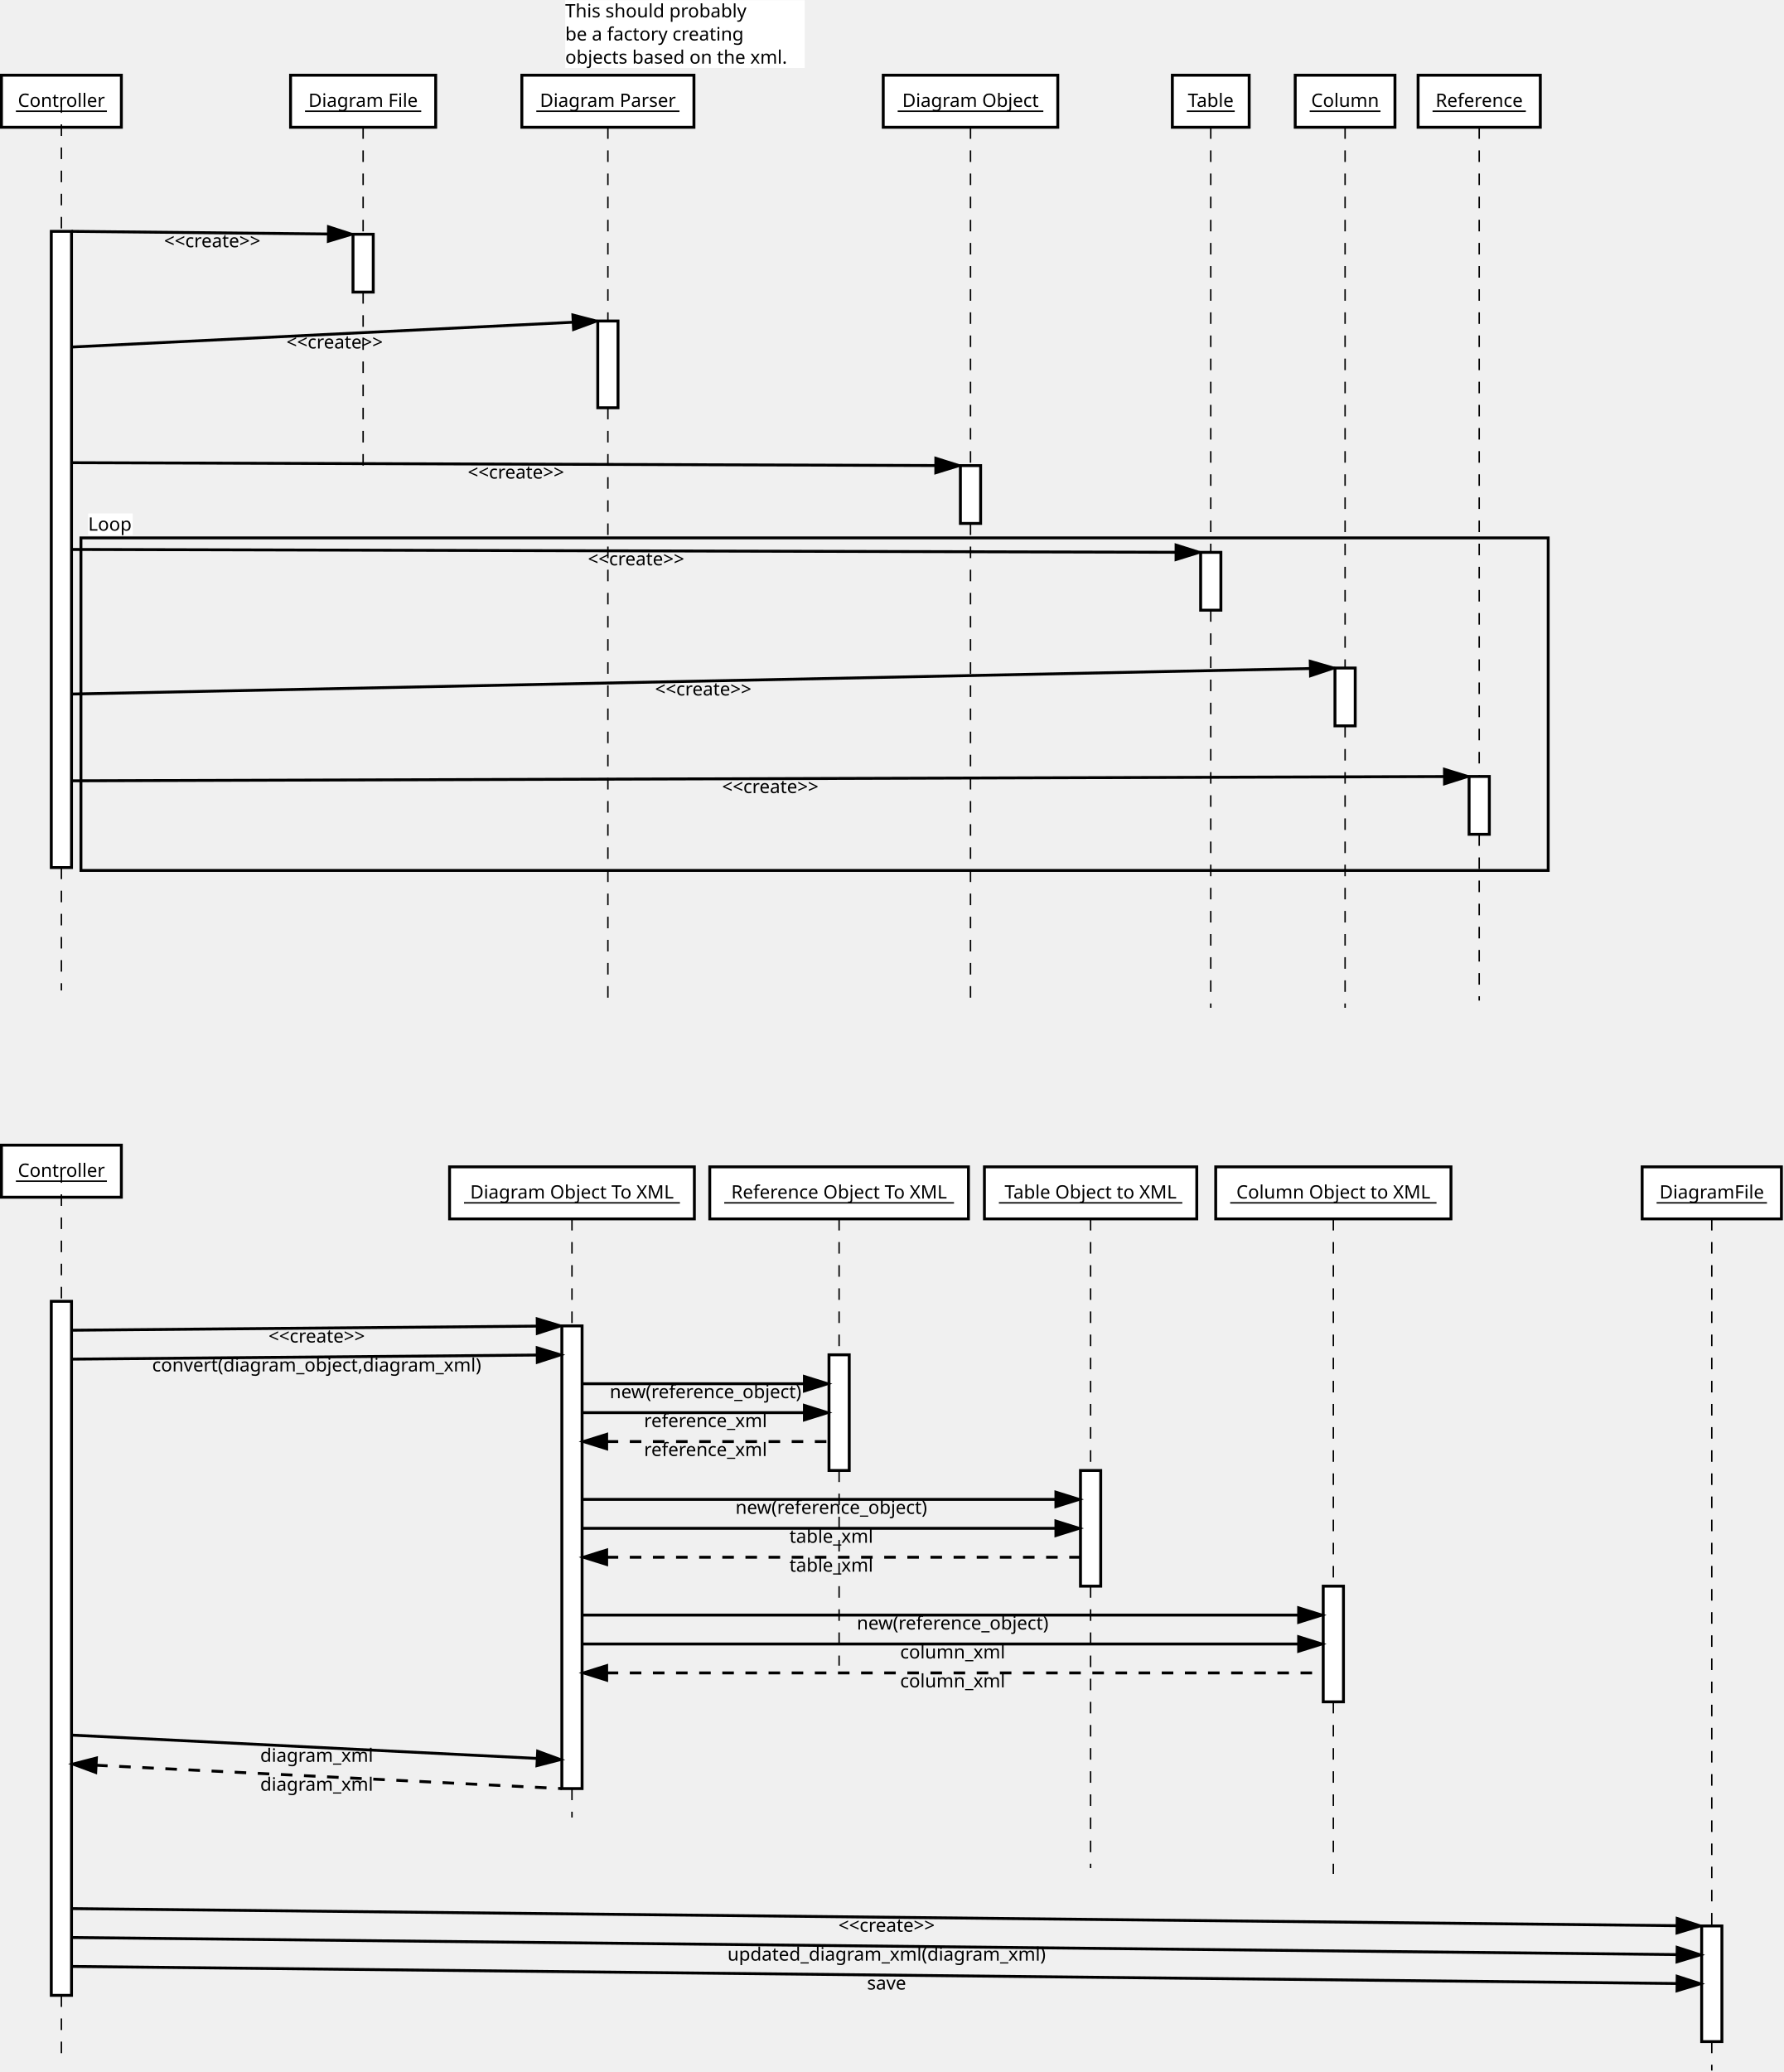
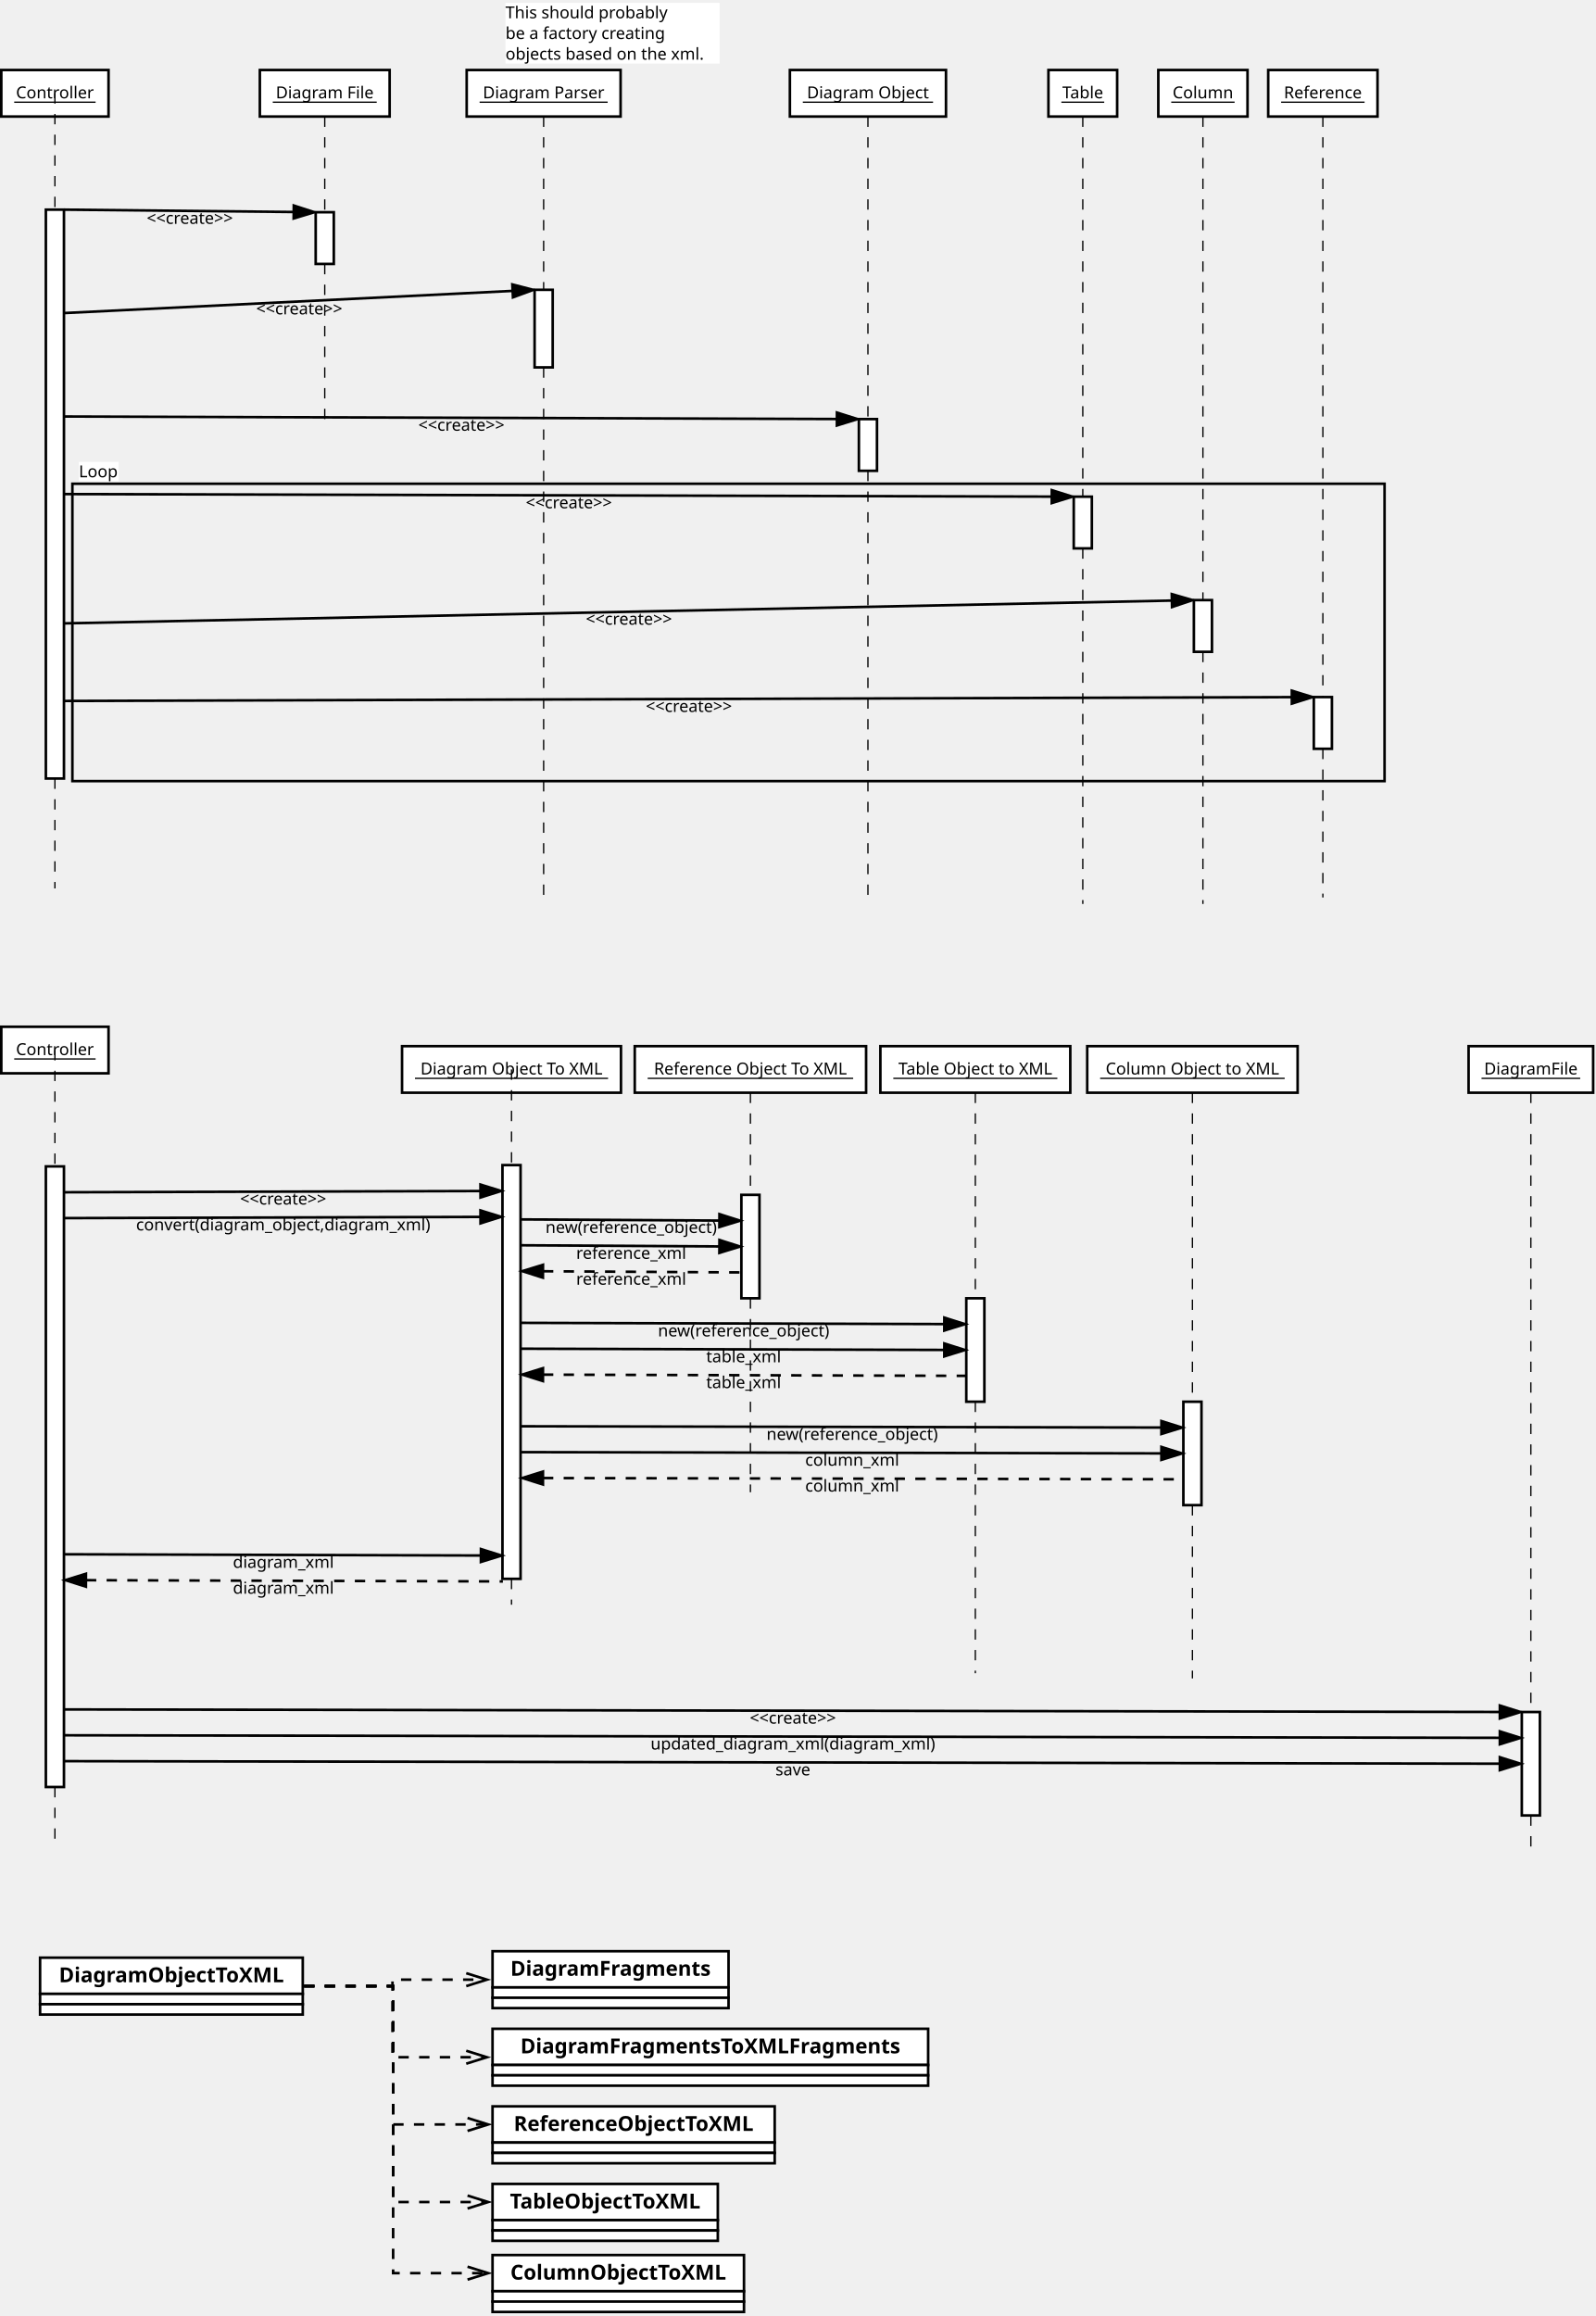
- <svg xmlns="http://www.w3.org/2000/svg" width="62cm" height="72cm" viewBox="59 8 1234 1433">
+ <svg xmlns="http://www.w3.org/2000/svg" width="62cm" height="90cm" viewBox="59 8 1234 1787">
  <g>
    <rect style="fill: #ffffff" x="260" y="60" width="100.4" height="36" />
    <rect style="fill: none; fill-opacity:0; stroke-width: 2; stroke: #000000" x="260" y="60" width="100.4" height="36" />
    <text font-size="12.8" style="fill: #000000;text-anchor:middle;font-family:sans-serif;font-style:normal;font-weight:normal" x="310.2" y="81.9">
      <tspan x="310.2" y="81.9">Diagram File</tspan>
    </text>
    <line style="fill: none; fill-opacity:0; stroke-width: 1; stroke: #000000" x1="270" y1="84.9" x2="350.4" y2="84.9" />
  </g>
  <g>
    <rect style="fill: #ffffff" x="60" y="60" width="82.95" height="36" />
    <rect style="fill: none; fill-opacity:0; stroke-width: 2; stroke: #000000" x="60" y="60" width="82.95" height="36" />
    <text font-size="12.8" style="fill: #000000;text-anchor:middle;font-family:sans-serif;font-style:normal;font-weight:normal" x="101.475" y="81.9">
      <tspan x="101.475" y="81.9">Controller</tspan>
    </text>
    <line style="fill: none; fill-opacity:0; stroke-width: 1; stroke: #000000" x1="70" y1="84.9" x2="132.95" y2="84.9" />
  </g>
  <g>
    <line style="fill: none; fill-opacity:0; stroke-width: 1; stroke-dasharray: 8; stroke: #000000" x1="310.2" y1="96" x2="310.2" y2="170" />
    <line style="fill: none; fill-opacity:0; stroke-width: 1; stroke-dasharray: 8; stroke: #000000" x1="310.2" y1="210" x2="310.2" y2="332" />
    <rect style="fill: #ffffff" x="303.2" y="170" width="14" height="40" />
    <rect style="fill: none; fill-opacity:0; stroke-width: 2; stroke: #000000" x="303.2" y="170" width="14" height="40" />
  </g>
  <g>
    <line style="fill: none; fill-opacity:0; stroke-width: 1; stroke-dasharray: 8; stroke: #000000" x1="101.475" y1="78" x2="101.475" y2="168" />
    <line style="fill: none; fill-opacity:0; stroke-width: 1; stroke-dasharray: 8; stroke: #000000" x1="101.475" y1="608" x2="101.475" y2="693" />
    <rect style="fill: #ffffff" x="94.475" y="168" width="14" height="440" />
    <rect style="fill: none; fill-opacity:0; stroke-width: 2; stroke: #000000" x="94.475" y="168" width="14" height="440" />
  </g>
  <g>
    <line style="fill: none; fill-opacity:0; stroke-width: 2; stroke: #000000" x1="286.201" y1="169.825" x2="108.475" y2="168" />
    <polygon style="fill: #000000" points="286.15,174.825 302.2,169.99 286.252,164.826 " />
    <polygon style="fill: none; fill-opacity:0; stroke-width: 2; stroke: #000000" points="286.15,174.825 302.2,169.99 286.252,164.826 " />
    <text font-size="12.8" style="fill: #000000;text-anchor:middle;font-family:sans-serif;font-style:normal;font-weight:normal" x="205.838" y="179">&lt;&lt;create&gt;&gt;</text>
  </g>
  <g>
    <rect style="fill: #ffffff" x="420" y="60" width="119.05" height="36" />
    <rect style="fill: none; fill-opacity:0; stroke-width: 2; stroke: #000000" x="420" y="60" width="119.05" height="36" />
    <text font-size="12.8" style="fill: #000000;text-anchor:middle;font-family:sans-serif;font-style:normal;font-weight:normal" x="479.525" y="81.9">
      <tspan x="479.525" y="81.9">Diagram Parser</tspan>
    </text>
    <line style="fill: none; fill-opacity:0; stroke-width: 1; stroke: #000000" x1="430" y1="84.9" x2="529.05" y2="84.9" />
  </g>
  <g>
    <line style="fill: none; fill-opacity:0; stroke-width: 1; stroke-dasharray: 8; stroke: #000000" x1="479.526" y1="96" x2="479.526" y2="230" />
    <line style="fill: none; fill-opacity:0; stroke-width: 1; stroke-dasharray: 8; stroke: #000000" x1="479.526" y1="290" x2="479.526" y2="705" />
    <rect style="fill: #ffffff" x="472.526" y="230" width="14" height="60" />
    <rect style="fill: none; fill-opacity:0; stroke-width: 2; stroke: #000000" x="472.526" y="230" width="14" height="60" />
  </g>
  <g>
    <line style="fill: none; fill-opacity:0; stroke-width: 2; stroke: #000000" x1="455.545" y1="230.84" x2="108.475" y2="248" />
    <polygon style="fill: #000000" points="455.792,235.833 471.525,230.049 455.298,225.846 " />
    <polygon style="fill: none; fill-opacity:0; stroke-width: 2; stroke: #000000" points="455.792,235.833 471.525,230.049 455.298,225.846 " />
    <text font-size="12.8" style="fill: #000000;text-anchor:middle;font-family:sans-serif;font-style:normal;font-weight:normal" x="290.5" y="249">&lt;&lt;create&gt;&gt;</text>
  </g>
  <g>
    <rect style="fill: #ffffff" x="450" y="8.1" width="165.65" height="46.9" />
    <text font-size="12.8" style="fill: #000000;text-anchor:start;font-family:sans-serif;font-style:normal;font-weight:normal" x="450" y="20">
      <tspan x="450" y="20">This should probably</tspan>
      <tspan x="450" y="36">be a factory creating</tspan>
      <tspan x="450" y="52">objects based on the xml.</tspan>
    </text>
  </g>
  <g>
    <rect style="fill: #ffffff" x="1040" y="60" width="84.55" height="36" />
    <rect style="fill: none; fill-opacity:0; stroke-width: 2; stroke: #000000" x="1040" y="60" width="84.55" height="36" />
    <text font-size="12.8" style="fill: #000000;text-anchor:middle;font-family:sans-serif;font-style:normal;font-weight:normal" x="1082.28" y="81.9">
      <tspan x="1082.28" y="81.9">Reference</tspan>
    </text>
    <line style="fill: none; fill-opacity:0; stroke-width: 1; stroke: #000000" x1="1050" y1="84.9" x2="1114.55" y2="84.9" />
  </g>
  <g>
    <rect style="fill: #ffffff" x="870" y="60" width="53.15" height="36" />
    <rect style="fill: none; fill-opacity:0; stroke-width: 2; stroke: #000000" x="870" y="60" width="53.15" height="36" />
    <text font-size="12.8" style="fill: #000000;text-anchor:middle;font-family:sans-serif;font-style:normal;font-weight:normal" x="896.575" y="81.9">
      <tspan x="896.575" y="81.9">Table</tspan>
    </text>
    <line style="fill: none; fill-opacity:0; stroke-width: 1; stroke: #000000" x1="880" y1="84.9" x2="913.15" y2="84.9" />
  </g>
  <g>
    <line style="fill: none; fill-opacity:0; stroke-width: 1; stroke-dasharray: 8; stroke: #000000" x1="1082.28" y1="96" x2="1082.28" y2="545" />
    <line style="fill: none; fill-opacity:0; stroke-width: 1; stroke-dasharray: 8; stroke: #000000" x1="1082.28" y1="585" x2="1082.28" y2="700" />
    <rect style="fill: #ffffff" x="1075.28" y="545" width="14" height="40" />
    <rect style="fill: none; fill-opacity:0; stroke-width: 2; stroke: #000000" x="1075.28" y="545" width="14" height="40" />
  </g>
  <g>
    <line style="fill: none; fill-opacity:0; stroke-width: 1; stroke-dasharray: 8; stroke: #000000" x1="896.574" y1="96" x2="896.574" y2="390" />
    <line style="fill: none; fill-opacity:0; stroke-width: 1; stroke-dasharray: 8; stroke: #000000" x1="896.574" y1="430" x2="896.574" y2="705" />
    <rect style="fill: #ffffff" x="889.574" y="390" width="14" height="40" />
    <rect style="fill: none; fill-opacity:0; stroke-width: 2; stroke: #000000" x="889.574" y="390" width="14" height="40" />
  </g>
  <g>
    <line style="fill: none; fill-opacity:0; stroke-width: 2; stroke: #000000" x1="872.574" y1="389.956" x2="108.475" y2="388" />
    <polygon style="fill: #000000" points="872.561,394.956 888.574,389.997 872.587,384.956 " />
    <polygon style="fill: none; fill-opacity:0; stroke-width: 2; stroke: #000000" points="872.561,394.956 888.574,389.997 872.587,384.956 " />
    <text font-size="12.8" style="fill: #000000;text-anchor:middle;font-family:sans-serif;font-style:normal;font-weight:normal" x="499.024" y="399">&lt;&lt;create&gt;&gt;</text>
  </g>
  <g>
    <line style="fill: none; fill-opacity:0; stroke-width: 2; stroke: #000000" x1="1058.28" y1="545.053" x2="108.475" y2="548" />
    <polygon style="fill: #000000" points="1058.29,550.053 1074.28,545.003 1058.26,540.053 " />
    <polygon style="fill: none; fill-opacity:0; stroke-width: 2; stroke: #000000" points="1058.29,550.053 1074.28,545.003 1058.26,540.053 " />
    <text font-size="12.8" style="fill: #000000;text-anchor:middle;font-family:sans-serif;font-style:normal;font-weight:normal" x="591.876" y="556.5">&lt;&lt;create&gt;&gt;</text>
  </g>
  <rect style="fill: none; fill-opacity:0; stroke-width: 1.981; stroke: #000000" x="115" y="380" width="1015" height="230" />
  <g>
    <rect style="fill: #ffffff" x="120" y="363.1" width="30.8" height="14.9" />
    <text font-size="12.8" style="fill: #000000;text-anchor:start;font-family:sans-serif;font-style:normal;font-weight:normal" x="120" y="375">
      <tspan x="120" y="375">Loop</tspan>
    </text>
  </g>
  <g>
    <rect style="fill: #ffffff" x="670" y="60" width="120.75" height="36" />
    <rect style="fill: none; fill-opacity:0; stroke-width: 2; stroke: #000000" x="670" y="60" width="120.75" height="36" />
    <text font-size="12.8" style="fill: #000000;text-anchor:middle;font-family:sans-serif;font-style:normal;font-weight:normal" x="730.375" y="81.9">
      <tspan x="730.375" y="81.9">Diagram Object</tspan>
    </text>
    <line style="fill: none; fill-opacity:0; stroke-width: 1; stroke: #000000" x1="680" y1="84.9" x2="780.75" y2="84.9" />
  </g>
  <g>
    <line style="fill: none; fill-opacity:0; stroke-width: 1; stroke-dasharray: 8; stroke: #000000" x1="730.374" y1="96" x2="730.374" y2="330" />
    <line style="fill: none; fill-opacity:0; stroke-width: 1; stroke-dasharray: 8; stroke: #000000" x1="730.374" y1="370" x2="730.374" y2="700" />
    <rect style="fill: #ffffff" x="723.374" y="330" width="14" height="40" />
    <rect style="fill: none; fill-opacity:0; stroke-width: 2; stroke: #000000" x="723.374" y="330" width="14" height="40" />
  </g>
  <g>
    <line style="fill: none; fill-opacity:0; stroke-width: 2; stroke: #000000" x1="706.374" y1="329.945" x2="108.475" y2="328" />
    <polygon style="fill: #000000" points="706.358,334.945 722.374,329.997 706.39,324.945 " />
    <polygon style="fill: none; fill-opacity:0; stroke-width: 2; stroke: #000000" points="706.358,334.945 722.374,329.997 706.39,324.945 " />
    <text font-size="12.8" style="fill: #000000;text-anchor:middle;font-family:sans-serif;font-style:normal;font-weight:normal" x="415.924" y="339">&lt;&lt;create&gt;&gt;</text>
  </g>
  <g>
    <rect style="fill: #ffffff" x="955" y="60" width="69" height="36" />
    <rect style="fill: none; fill-opacity:0; stroke-width: 2; stroke: #000000" x="955" y="60" width="69" height="36" />
    <text font-size="12.8" style="fill: #000000;text-anchor:middle;font-family:sans-serif;font-style:normal;font-weight:normal" x="989.5" y="81.9">
      <tspan x="989.5" y="81.9">Column</tspan>
    </text>
    <line style="fill: none; fill-opacity:0; stroke-width: 1; stroke: #000000" x1="965" y1="84.9" x2="1014" y2="84.9" />
  </g>
  <g>
    <line style="fill: none; fill-opacity:0; stroke-width: 1; stroke-dasharray: 8; stroke: #000000" x1="989.5" y1="96" x2="989.5" y2="470" />
    <line style="fill: none; fill-opacity:0; stroke-width: 1; stroke-dasharray: 8; stroke: #000000" x1="989.5" y1="510" x2="989.5" y2="705" />
    <rect style="fill: #ffffff" x="982.5" y="470" width="14" height="40" />
    <rect style="fill: none; fill-opacity:0; stroke-width: 2; stroke: #000000" x="982.5" y="470" width="14" height="40" />
  </g>
  <g>
    <line style="fill: none; fill-opacity:0; stroke-width: 2; stroke: #000000" x1="965.504" y1="470.35" x2="108.475" y2="488" />
    <polygon style="fill: #000000" points="965.607,475.349 981.5,470.021 965.401,465.351 " />
    <polygon style="fill: none; fill-opacity:0; stroke-width: 2; stroke: #000000" points="965.607,475.349 981.5,470.021 965.401,465.351 " />
    <text font-size="12.8" style="fill: #000000;text-anchor:middle;font-family:sans-serif;font-style:normal;font-weight:normal" x="545.488" y="489">&lt;&lt;create&gt;&gt;</text>
  </g>
  <g>
    <rect style="fill: #ffffff" x="370" y="815" width="169.35" height="36" />
    <rect style="fill: none; fill-opacity:0; stroke-width: 1.981; stroke: #000000" x="370" y="815" width="169.35" height="36" />
    <text font-size="12.8" style="fill: #000000;text-anchor:middle;font-family:sans-serif;font-style:normal;font-weight:normal" x="454.675" y="836.9">
      <tspan x="454.675" y="836.9">Diagram Object To XML</tspan>
    </text>
    <line style="fill: none; fill-opacity:0; stroke-width: 0.991; stroke: #000000" x1="380" y1="839.9" x2="529.35" y2="839.9" />
  </g>
  <g>
    <rect style="fill: #ffffff" x="60" y="800" width="82.95" height="36" />
    <rect style="fill: none; fill-opacity:0; stroke-width: 2; stroke: #000000" x="60" y="800" width="82.95" height="36" />
    <text font-size="12.8" style="fill: #000000;text-anchor:middle;font-family:sans-serif;font-style:normal;font-weight:normal" x="101.475" y="821.9">
      <tspan x="101.475" y="821.9">Controller</tspan>
    </text>
    <line style="fill: none; fill-opacity:0; stroke-width: 1; stroke: #000000" x1="70" y1="824.9" x2="132.95" y2="824.9" />
  </g>
  <g>
-     <line style="fill: none; fill-opacity:0; stroke-width: 1; stroke-dasharray: 8; stroke: #000000" x1="454.675" y1="851" x2="454.675" y2="925" />
-     <line style="fill: none; fill-opacity:0; stroke-width: 1; stroke-dasharray: 8; stroke: #000000" x1="454.675" y1="1245" x2="454.675" y2="1265" />
-     <rect style="fill: #ffffff" x="447.675" y="925" width="14" height="320" />
-     <rect style="fill: none; fill-opacity:0; stroke-width: 2; stroke: #000000" x="447.675" y="925" width="14" height="320" />
+     <line style="fill: none; fill-opacity:0; stroke-width: 1; stroke-dasharray: 8; stroke: #000000" x1="454.675" y1="833" x2="454.675" y2="907" />
+     <line style="fill: none; fill-opacity:0; stroke-width: 1; stroke-dasharray: 8; stroke: #000000" x1="454.675" y1="1227" x2="454.675" y2="1247" />
+     <rect style="fill: #ffffff" x="447.675" y="907" width="14" height="320" />
+     <rect style="fill: none; fill-opacity:0; stroke-width: 2; stroke: #000000" x="447.675" y="907" width="14" height="320" />
  </g>
  <g>
    <line style="fill: none; fill-opacity:0; stroke-width: 1; stroke-dasharray: 8; stroke: #000000" x1="101.475" y1="818" x2="101.475" y2="908" />
    <line style="fill: none; fill-opacity:0; stroke-width: 1; stroke-dasharray: 8; stroke: #000000" x1="101.475" y1="1388" x2="101.475" y2="1433" />
    <rect style="fill: #ffffff" x="94.475" y="908" width="14" height="480" />
    <rect style="fill: none; fill-opacity:0; stroke-width: 2; stroke: #000000" x="94.475" y="908" width="14" height="480" />
  </g>
  <g>
-     <line style="fill: none; fill-opacity:0; stroke-width: 2; stroke: #000000" x1="430.676" y1="925.15" x2="108.475" y2="928" />
-     <polygon style="fill: #000000" points="430.72,930.15 446.675,925.009 430.631,920.151 " />
-     <polygon style="fill: none; fill-opacity:0; stroke-width: 2; stroke: #000000" points="430.72,930.15 446.675,925.009 430.631,920.151 " />
-     <text font-size="12.8" style="fill: #000000;text-anchor:middle;font-family:sans-serif;font-style:normal;font-weight:normal" x="278.076" y="936.5">&lt;&lt;create&gt;&gt;</text>
-   </g>
-   <g>
-     <line style="fill: none; fill-opacity:0; stroke-width: 2; stroke: #000000" x1="430.676" y1="945.15" x2="108.475" y2="948" />
-     <polygon style="fill: #000000" points="430.72,950.15 446.675,945.009 430.631,940.151 " />
-     <polygon style="fill: none; fill-opacity:0; stroke-width: 2; stroke: #000000" points="430.72,950.15 446.675,945.009 430.631,940.151 " />
-     <text font-size="12.8" style="fill: #000000;text-anchor:middle;font-family:sans-serif;font-style:normal;font-weight:normal" x="278.074" y="956.5">convert(diagram_object,diagram_xml)</text>
+     <line style="fill: none; fill-opacity:0; stroke-width: 2; stroke: #000000" x1="430.675" y1="927.05" x2="108.475" y2="928" />
+     <polygon style="fill: #000000" points="430.69,932.05 446.675,927.003 430.66,922.05 " />
+     <polygon style="fill: none; fill-opacity:0; stroke-width: 2; stroke: #000000" points="430.69,932.05 446.675,927.003 430.66,922.05 " />
+     <text font-size="12.8" style="fill: #000000;text-anchor:middle;font-family:sans-serif;font-style:normal;font-weight:normal" x="278.076" y="937.5">&lt;&lt;create&gt;&gt;</text>
+   </g>
+   <g>
+     <line style="fill: none; fill-opacity:0; stroke-width: 2; stroke: #000000" x1="430.675" y1="947.05" x2="108.475" y2="948" />
+     <polygon style="fill: #000000" points="430.69,952.05 446.675,947.003 430.66,942.05 " />
+     <polygon style="fill: none; fill-opacity:0; stroke-width: 2; stroke: #000000" points="430.69,952.05 446.675,947.003 430.66,942.05 " />
+     <text font-size="12.8" style="fill: #000000;text-anchor:middle;font-family:sans-serif;font-style:normal;font-weight:normal" x="278.074" y="957.5">convert(diagram_object,diagram_xml)</text>
  </g>
  <g>
    <rect style="fill: #ffffff" x="1195" y="815" width="96.35" height="36" />
    <rect style="fill: none; fill-opacity:0; stroke-width: 1.981; stroke: #000000" x="1195" y="815" width="96.35" height="36" />
    <text font-size="12.8" style="fill: #000000;text-anchor:middle;font-family:sans-serif;font-style:normal;font-weight:normal" x="1243.17" y="836.9">
      <tspan x="1243.17" y="836.9">DiagramFile</tspan>
    </text>
    <line style="fill: none; fill-opacity:0; stroke-width: 0.991; stroke: #000000" x1="1205" y1="839.9" x2="1281.35" y2="839.9" />
  </g>
  <g>
-     <line style="fill: none; fill-opacity:0; stroke-width: 1; stroke-dasharray: 8; stroke: #000000" x1="1243.17" y1="851" x2="1243.17" y2="1340" />
-     <line style="fill: none; fill-opacity:0; stroke-width: 1; stroke-dasharray: 8; stroke: #000000" x1="1243.17" y1="1420" x2="1243.17" y2="1440" />
-     <rect style="fill: #ffffff" x="1236.17" y="1340" width="14" height="80" />
-     <rect style="fill: none; fill-opacity:0; stroke-width: 2; stroke: #000000" x="1236.17" y="1340" width="14" height="80" />
-   </g>
-   <g>
-     <line style="fill: none; fill-opacity:0; stroke-width: 2; stroke: #000000" x1="1219.18" y1="1339.82" x2="108.475" y2="1328" />
-     <polygon style="fill: #000000" points="1219.12,1344.82 1235.18,1339.99 1219.23,1334.82 " />
-     <polygon style="fill: none; fill-opacity:0; stroke-width: 2; stroke: #000000" points="1219.12,1344.82 1235.18,1339.99 1219.23,1334.82 " />
-     <text font-size="12.8" style="fill: #000000;text-anchor:middle;font-family:sans-serif;font-style:normal;font-weight:normal" x="672.327" y="1344">&lt;&lt;create&gt;&gt;</text>
-   </g>
-   <g>
-     <line style="fill: none; fill-opacity:0; stroke-width: 2; stroke: #000000" x1="1219.18" y1="1359.82" x2="108.475" y2="1348" />
-     <polygon style="fill: #000000" points="1219.12,1364.82 1235.18,1359.99 1219.23,1354.82 " />
-     <polygon style="fill: none; fill-opacity:0; stroke-width: 2; stroke: #000000" points="1219.12,1364.82 1235.18,1359.99 1219.23,1354.82 " />
-     <text font-size="12.8" style="fill: #000000;text-anchor:middle;font-family:sans-serif;font-style:normal;font-weight:normal" x="672.324" y="1364">updated_diagram_xml(diagram_xml)</text>
-   </g>
-   <g>
-     <line style="fill: none; fill-opacity:0; stroke-width: 2; stroke: #000000" x1="1219.18" y1="1379.82" x2="108.475" y2="1368" />
-     <polygon style="fill: #000000" points="1219.12,1384.82 1235.18,1379.99 1219.23,1374.82 " />
-     <polygon style="fill: none; fill-opacity:0; stroke-width: 2; stroke: #000000" points="1219.12,1384.82 1235.18,1379.99 1219.23,1374.82 " />
-     <text font-size="12.8" style="fill: #000000;text-anchor:middle;font-family:sans-serif;font-style:normal;font-weight:normal" x="672.325" y="1384">save</text>
-   </g>
-   <g>
-     <line style="fill: none; fill-opacity:0; stroke-width: 2; stroke: #000000" x1="430.696" y1="1224.15" x2="108.475" y2="1208" />
-     <polygon style="fill: #000000" points="430.446,1229.14 446.676,1224.95 430.947,1219.16 " />
-     <polygon style="fill: none; fill-opacity:0; stroke-width: 2; stroke: #000000" points="430.446,1229.14 446.676,1224.95 430.947,1219.16 " />
-     <text font-size="12.8" style="fill: #000000;text-anchor:middle;font-family:sans-serif;font-style:normal;font-weight:normal" x="278.075" y="1226.5">diagram_xml</text>
-   </g>
-   <g>
-     <line style="fill: none; fill-opacity:0; stroke-width: 2; stroke-dasharray: 8; stroke: #000000" x1="125.454" y1="1228.85" x2="447.675" y2="1245" />
-     <polygon style="fill: #000000" points="125.704,1223.86 109.474,1228.05 125.203,1233.84 " />
-     <polygon style="fill: none; fill-opacity:0; stroke-width: 2; stroke: #000000" points="125.704,1223.86 109.474,1228.05 125.203,1233.84 " />
-     <text font-size="12.8" style="fill: #000000;text-anchor:middle;font-family:sans-serif;font-style:normal;font-weight:normal" x="278.075" y="1246.5">diagram_xml</text>
+     <line style="fill: none; fill-opacity:0; stroke-width: 1; stroke-dasharray: 8; stroke: #000000" x1="1243.17" y1="851" x2="1243.17" y2="1330" />
+     <line style="fill: none; fill-opacity:0; stroke-width: 1; stroke-dasharray: 8; stroke: #000000" x1="1243.17" y1="1410" x2="1243.17" y2="1440" />
+     <rect style="fill: #ffffff" x="1236.17" y="1330" width="14" height="80" />
+     <rect style="fill: none; fill-opacity:0; stroke-width: 2; stroke: #000000" x="1236.17" y="1330" width="14" height="80" />
+   </g>
+   <g>
+     <line style="fill: none; fill-opacity:0; stroke-width: 2; stroke: #000000" x1="1219.18" y1="1329.97" x2="108.475" y2="1328" />
+     <polygon style="fill: #000000" points="1219.17,1334.97 1235.18,1330 1219.18,1324.97 " />
+     <polygon style="fill: none; fill-opacity:0; stroke-width: 2; stroke: #000000" points="1219.17,1334.97 1235.18,1330 1219.18,1324.97 " />
+     <text font-size="12.8" style="fill: #000000;text-anchor:middle;font-family:sans-serif;font-style:normal;font-weight:normal" x="672.327" y="1339">&lt;&lt;create&gt;&gt;</text>
+   </g>
+   <g>
+     <line style="fill: none; fill-opacity:0; stroke-width: 2; stroke: #000000" x1="1219.18" y1="1349.97" x2="108.475" y2="1348" />
+     <polygon style="fill: #000000" points="1219.17,1354.97 1235.18,1350 1219.18,1344.97 " />
+     <polygon style="fill: none; fill-opacity:0; stroke-width: 2; stroke: #000000" points="1219.17,1354.97 1235.18,1350 1219.18,1344.97 " />
+     <text font-size="12.8" style="fill: #000000;text-anchor:middle;font-family:sans-serif;font-style:normal;font-weight:normal" x="672.324" y="1359">updated_diagram_xml(diagram_xml)</text>
+   </g>
+   <g>
+     <line style="fill: none; fill-opacity:0; stroke-width: 2; stroke: #000000" x1="1219.18" y1="1369.97" x2="108.475" y2="1368" />
+     <polygon style="fill: #000000" points="1219.17,1374.97 1235.18,1370 1219.18,1364.97 " />
+     <polygon style="fill: none; fill-opacity:0; stroke-width: 2; stroke: #000000" points="1219.17,1374.97 1235.18,1370 1219.18,1364.97 " />
+     <text font-size="12.8" style="fill: #000000;text-anchor:middle;font-family:sans-serif;font-style:normal;font-weight:normal" x="672.325" y="1379">save</text>
+   </g>
+   <g>
+     <line style="fill: none; fill-opacity:0; stroke-width: 2; stroke: #000000" x1="431" y1="1208.95" x2="108.475" y2="1208" />
+     <polygon style="fill: #000000" points="430.985,1213.95 447,1209 431.015,1203.95 " />
+     <polygon style="fill: none; fill-opacity:0; stroke-width: 2; stroke: #000000" points="430.985,1213.95 447,1209 431.015,1203.95 " />
+     <text font-size="12.8" style="fill: #000000;text-anchor:middle;font-family:sans-serif;font-style:normal;font-weight:normal" x="278.237" y="1218.5">diagram_xml</text>
+   </g>
+   <g>
+     <line style="fill: none; fill-opacity:0; stroke-width: 2; stroke-dasharray: 8; stroke: #000000" x1="125.475" y1="1228.05" x2="448" y2="1229" />
+     <polygon style="fill: #000000" points="125.49,1223.05 109.475,1228 125.46,1233.05 " />
+     <polygon style="fill: none; fill-opacity:0; stroke-width: 2; stroke: #000000" points="125.49,1223.05 109.475,1228 125.46,1233.05 " />
+     <text font-size="12.8" style="fill: #000000;text-anchor:middle;font-family:sans-serif;font-style:normal;font-weight:normal" x="278.237" y="1238.5">diagram_xml</text>
  </g>
  <g>
    <rect style="fill: #ffffff" x="740" y="815" width="146.9" height="36" />
    <rect style="fill: none; fill-opacity:0; stroke-width: 1.981; stroke: #000000" x="740" y="815" width="146.9" height="36" />
    <text font-size="12.8" style="fill: #000000;text-anchor:middle;font-family:sans-serif;font-style:normal;font-weight:normal" x="813.45" y="836.9">
      <tspan x="813.45" y="836.9">Table Object to XML</tspan>
    </text>
    <line style="fill: none; fill-opacity:0; stroke-width: 0.991; stroke: #000000" x1="750" y1="839.9" x2="876.9" y2="839.9" />
  </g>
  <g>
    <rect style="fill: #ffffff" x="550" y="815" width="178.95" height="36" />
    <rect style="fill: none; fill-opacity:0; stroke-width: 1.981; stroke: #000000" x="550" y="815" width="178.95" height="36" />
    <text font-size="12.8" style="fill: #000000;text-anchor:middle;font-family:sans-serif;font-style:normal;font-weight:normal" x="639.475" y="836.9">
      <tspan x="639.475" y="836.9">Reference Object To XML</tspan>
    </text>
    <line style="fill: none; fill-opacity:0; stroke-width: 0.991; stroke: #000000" x1="560" y1="839.9" x2="718.95" y2="839.9" />
  </g>
  <g>
    <rect style="fill: #ffffff" x="900" y="815" width="162.75" height="36" />
    <rect style="fill: none; fill-opacity:0; stroke-width: 1.981; stroke: #000000" x="900" y="815" width="162.75" height="36" />
    <text font-size="12.8" style="fill: #000000;text-anchor:middle;font-family:sans-serif;font-style:normal;font-weight:normal" x="981.375" y="836.9">
      <tspan x="981.375" y="836.9">Column Object to XML</tspan>
    </text>
    <line style="fill: none; fill-opacity:0; stroke-width: 0.991; stroke: #000000" x1="910" y1="839.9" x2="1052.75" y2="839.9" />
  </g>
  <g>
-     <line style="fill: none; fill-opacity:0; stroke-width: 1; stroke-dasharray: 8; stroke: #000000" x1="639.475" y1="851" x2="639.475" y2="945" />
-     <line style="fill: none; fill-opacity:0; stroke-width: 1; stroke-dasharray: 8; stroke: #000000" x1="639.475" y1="1025" x2="639.475" y2="1160" />
-     <rect style="fill: #ffffff" x="632.475" y="945" width="14" height="80" />
-     <rect style="fill: none; fill-opacity:0; stroke-width: 2; stroke: #000000" x="632.475" y="945" width="14" height="80" />
-   </g>
-   <g>
-     <line style="fill: none; fill-opacity:0; stroke-width: 2; stroke: #000000" x1="615.475" y1="965" x2="461.675" y2="965" />
-     <polygon style="fill: #000000" points="615.475,970 631.475,965 615.475,960 " />
-     <polygon style="fill: none; fill-opacity:0; stroke-width: 2; stroke: #000000" points="615.475,970 631.475,965 615.475,960 " />
-     <text font-size="12.8" style="fill: #000000;text-anchor:middle;font-family:sans-serif;font-style:normal;font-weight:normal" x="547.075" y="975">new(reference_object)</text>
-   </g>
-   <g>
-     <line style="fill: none; fill-opacity:0; stroke-width: 2; stroke: #000000" x1="615.475" y1="985" x2="461.675" y2="985" />
-     <polygon style="fill: #000000" points="615.475,990 631.475,985 615.475,980 " />
-     <polygon style="fill: none; fill-opacity:0; stroke-width: 2; stroke: #000000" points="615.475,990 631.475,985 615.475,980 " />
-     <text font-size="12.8" style="fill: #000000;text-anchor:middle;font-family:sans-serif;font-style:normal;font-weight:normal" x="547.075" y="995">reference_xml</text>
-   </g>
-   <g>
-     <line style="fill: none; fill-opacity:0; stroke-width: 2; stroke-dasharray: 8; stroke: #000000" x1="478.675" y1="1005" x2="632.475" y2="1005" />
-     <polygon style="fill: #000000" points="478.675,1000 462.675,1005 478.675,1010 " />
-     <polygon style="fill: none; fill-opacity:0; stroke-width: 2; stroke: #000000" points="478.675,1000 462.675,1005 478.675,1010 " />
-     <text font-size="12.8" style="fill: #000000;text-anchor:middle;font-family:sans-serif;font-style:normal;font-weight:normal" x="547.075" y="1015">reference_xml</text>
-   </g>
-   <g>
-     <line style="fill: none; fill-opacity:0; stroke-width: 1; stroke-dasharray: 8; stroke: #000000" x1="813.45" y1="851" x2="813.45" y2="1025" />
-     <line style="fill: none; fill-opacity:0; stroke-width: 1; stroke-dasharray: 8; stroke: #000000" x1="813.45" y1="1105" x2="813.45" y2="1300" />
-     <rect style="fill: #ffffff" x="806.45" y="1025" width="14" height="80" />
-     <rect style="fill: none; fill-opacity:0; stroke-width: 2; stroke: #000000" x="806.45" y="1025" width="14" height="80" />
-   </g>
-   <g>
-     <line style="fill: none; fill-opacity:0; stroke-width: 2; stroke: #000000" x1="789.45" y1="1045" x2="461.675" y2="1045" />
-     <polygon style="fill: #000000" points="789.45,1050 805.45,1045 789.45,1040 " />
-     <polygon style="fill: none; fill-opacity:0; stroke-width: 2; stroke: #000000" points="789.45,1050 805.45,1045 789.45,1040 " />
-     <text font-size="12.8" style="fill: #000000;text-anchor:middle;font-family:sans-serif;font-style:normal;font-weight:normal" x="634.062" y="1055">new(reference_object)</text>
-   </g>
-   <g>
-     <line style="fill: none; fill-opacity:0; stroke-width: 2; stroke: #000000" x1="789.45" y1="1065" x2="461.675" y2="1065" />
-     <polygon style="fill: #000000" points="789.45,1070 805.45,1065 789.45,1060 " />
-     <polygon style="fill: none; fill-opacity:0; stroke-width: 2; stroke: #000000" points="789.45,1070 805.45,1065 789.45,1060 " />
-     <text font-size="12.8" style="fill: #000000;text-anchor:middle;font-family:sans-serif;font-style:normal;font-weight:normal" x="634.062" y="1075">table_xml</text>
-   </g>
-   <g>
-     <line style="fill: none; fill-opacity:0; stroke-width: 2; stroke-dasharray: 8; stroke: #000000" x1="478.675" y1="1085" x2="806.45" y2="1085" />
-     <polygon style="fill: #000000" points="478.675,1080 462.675,1085 478.675,1090 " />
-     <polygon style="fill: none; fill-opacity:0; stroke-width: 2; stroke: #000000" points="478.675,1080 462.675,1085 478.675,1090 " />
-     <text font-size="12.8" style="fill: #000000;text-anchor:middle;font-family:sans-serif;font-style:normal;font-weight:normal" x="634.062" y="1095">table_xml</text>
-   </g>
-   <g>
-     <line style="fill: none; fill-opacity:0; stroke-width: 1; stroke-dasharray: 8; stroke: #000000" x1="981.375" y1="851" x2="981.375" y2="1105" />
-     <line style="fill: none; fill-opacity:0; stroke-width: 1; stroke-dasharray: 8; stroke: #000000" x1="981.375" y1="1185" x2="981.375" y2="1304" />
-     <rect style="fill: #ffffff" x="974.375" y="1105" width="14" height="80" />
-     <rect style="fill: none; fill-opacity:0; stroke-width: 2; stroke: #000000" x="974.375" y="1105" width="14" height="80" />
-   </g>
-   <g>
-     <line style="fill: none; fill-opacity:0; stroke-width: 2; stroke: #000000" x1="957.375" y1="1125" x2="461.675" y2="1125" />
-     <polygon style="fill: #000000" points="957.375,1130 973.375,1125 957.375,1120 " />
-     <polygon style="fill: none; fill-opacity:0; stroke-width: 2; stroke: #000000" points="957.375,1130 973.375,1125 957.375,1120 " />
-     <text font-size="12.8" style="fill: #000000;text-anchor:middle;font-family:sans-serif;font-style:normal;font-weight:normal" x="718.025" y="1135">new(reference_object)</text>
-   </g>
-   <g>
-     <line style="fill: none; fill-opacity:0; stroke-width: 2; stroke: #000000" x1="957.375" y1="1145" x2="461.675" y2="1145" />
-     <polygon style="fill: #000000" points="957.375,1150 973.375,1145 957.375,1140 " />
-     <polygon style="fill: none; fill-opacity:0; stroke-width: 2; stroke: #000000" points="957.375,1150 973.375,1145 957.375,1140 " />
-     <text font-size="12.8" style="fill: #000000;text-anchor:middle;font-family:sans-serif;font-style:normal;font-weight:normal" x="718.025" y="1155">column_xml</text>
-   </g>
-   <g>
-     <line style="fill: none; fill-opacity:0; stroke-width: 2; stroke-dasharray: 8; stroke: #000000" x1="478.675" y1="1165" x2="974.375" y2="1165" />
-     <polygon style="fill: #000000" points="478.675,1160 462.675,1165 478.675,1170 " />
-     <polygon style="fill: none; fill-opacity:0; stroke-width: 2; stroke: #000000" points="478.675,1160 462.675,1165 478.675,1170 " />
-     <text font-size="12.8" style="fill: #000000;text-anchor:middle;font-family:sans-serif;font-style:normal;font-weight:normal" x="718.025" y="1175">column_xml</text>
+     <line style="fill: none; fill-opacity:0; stroke-width: 1; stroke-dasharray: 8; stroke: #000000" x1="639.475" y1="851" x2="639.475" y2="930" />
+     <line style="fill: none; fill-opacity:0; stroke-width: 1; stroke-dasharray: 8; stroke: #000000" x1="639.475" y1="1010" x2="639.475" y2="1160" />
+     <rect style="fill: #ffffff" x="632.475" y="930" width="14" height="80" />
+     <rect style="fill: none; fill-opacity:0; stroke-width: 2; stroke: #000000" x="632.475" y="930" width="14" height="80" />
+   </g>
+   <g>
+     <line style="fill: none; fill-opacity:0; stroke-width: 2; stroke: #000000" x1="615.475" y1="949.9" x2="462" y2="949" />
+     <polygon style="fill: #000000" points="615.446,954.9 631.475,949.994 615.505,944.9 " />
+     <polygon style="fill: none; fill-opacity:0; stroke-width: 2; stroke: #000000" points="615.446,954.9 631.475,949.994 615.505,944.9 " />
+     <text font-size="12.8" style="fill: #000000;text-anchor:middle;font-family:sans-serif;font-style:normal;font-weight:normal" x="547.237" y="959.5">new(reference_object)</text>
+   </g>
+   <g>
+     <line style="fill: none; fill-opacity:0; stroke-width: 2; stroke: #000000" x1="615.475" y1="969.9" x2="462" y2="969" />
+     <polygon style="fill: #000000" points="615.446,974.9 631.475,969.994 615.505,964.9 " />
+     <polygon style="fill: none; fill-opacity:0; stroke-width: 2; stroke: #000000" points="615.446,974.9 631.475,969.994 615.505,964.9 " />
+     <text font-size="12.8" style="fill: #000000;text-anchor:middle;font-family:sans-serif;font-style:normal;font-weight:normal" x="547.237" y="979.5">reference_xml</text>
+   </g>
+   <g>
+     <line style="fill: none; fill-opacity:0; stroke-width: 2; stroke-dasharray: 8; stroke: #000000" x1="479" y1="989.1" x2="632.475" y2="990" />
+     <polygon style="fill: #000000" points="479.029,984.1 463,989.006 478.97,994.1 " />
+     <polygon style="fill: none; fill-opacity:0; stroke-width: 2; stroke: #000000" points="479.029,984.1 463,989.006 478.97,994.1 " />
+     <text font-size="12.8" style="fill: #000000;text-anchor:middle;font-family:sans-serif;font-style:normal;font-weight:normal" x="547.237" y="999.5">reference_xml</text>
+   </g>
+   <g>
+     <line style="fill: none; fill-opacity:0; stroke-width: 1; stroke-dasharray: 8; stroke: #000000" x1="813.45" y1="851" x2="813.45" y2="1010" />
+     <line style="fill: none; fill-opacity:0; stroke-width: 1; stroke-dasharray: 8; stroke: #000000" x1="813.45" y1="1090" x2="813.45" y2="1300" />
+     <rect style="fill: #ffffff" x="806.45" y="1010" width="14" height="80" />
+     <rect style="fill: none; fill-opacity:0; stroke-width: 2; stroke: #000000" x="806.45" y="1010" width="14" height="80" />
+   </g>
+   <g>
+     <line style="fill: none; fill-opacity:0; stroke-width: 2; stroke: #000000" x1="789.45" y1="1029.95" x2="462" y2="1029" />
+     <polygon style="fill: #000000" points="789.436,1034.95 805.45,1030 789.465,1024.95 " />
+     <polygon style="fill: none; fill-opacity:0; stroke-width: 2; stroke: #000000" points="789.436,1034.95 805.45,1030 789.465,1024.95 " />
+     <text font-size="12.8" style="fill: #000000;text-anchor:middle;font-family:sans-serif;font-style:normal;font-weight:normal" x="634.225" y="1039.5">new(reference_object)</text>
+   </g>
+   <g>
+     <line style="fill: none; fill-opacity:0; stroke-width: 2; stroke: #000000" x1="789.45" y1="1049.95" x2="462" y2="1049" />
+     <polygon style="fill: #000000" points="789.436,1054.95 805.45,1050 789.465,1044.95 " />
+     <polygon style="fill: none; fill-opacity:0; stroke-width: 2; stroke: #000000" points="789.436,1054.95 805.45,1050 789.465,1044.95 " />
+     <text font-size="12.8" style="fill: #000000;text-anchor:middle;font-family:sans-serif;font-style:normal;font-weight:normal" x="634.225" y="1059.5">table_xml</text>
+   </g>
+   <g>
+     <line style="fill: none; fill-opacity:0; stroke-width: 2; stroke-dasharray: 8; stroke: #000000" x1="479" y1="1069.05" x2="806.45" y2="1070" />
+     <polygon style="fill: #000000" points="479.014,1064.05 463,1069 478.985,1074.05 " />
+     <polygon style="fill: none; fill-opacity:0; stroke-width: 2; stroke: #000000" points="479.014,1064.05 463,1069 478.985,1074.05 " />
+     <text font-size="12.8" style="fill: #000000;text-anchor:middle;font-family:sans-serif;font-style:normal;font-weight:normal" x="634.225" y="1079.5">table_xml</text>
+   </g>
+   <g>
+     <line style="fill: none; fill-opacity:0; stroke-width: 1; stroke-dasharray: 8; stroke: #000000" x1="981.375" y1="851" x2="981.375" y2="1090" />
+     <line style="fill: none; fill-opacity:0; stroke-width: 1; stroke-dasharray: 8; stroke: #000000" x1="981.375" y1="1170" x2="981.375" y2="1304" />
+     <rect style="fill: #ffffff" x="974.375" y="1090" width="14" height="80" />
+     <rect style="fill: none; fill-opacity:0; stroke-width: 2; stroke: #000000" x="974.375" y="1090" width="14" height="80" />
+   </g>
+   <g>
+     <line style="fill: none; fill-opacity:0; stroke-width: 2; stroke: #000000" x1="957.375" y1="1109.97" x2="462" y2="1109" />
+     <polygon style="fill: #000000" points="957.365,1114.97 973.375,1110 957.385,1104.97 " />
+     <polygon style="fill: none; fill-opacity:0; stroke-width: 2; stroke: #000000" points="957.365,1114.97 973.375,1110 957.385,1104.97 " />
+     <text font-size="12.8" style="fill: #000000;text-anchor:middle;font-family:sans-serif;font-style:normal;font-weight:normal" x="718.188" y="1119.5">new(reference_object)</text>
+   </g>
+   <g>
+     <line style="fill: none; fill-opacity:0; stroke-width: 2; stroke: #000000" x1="957.375" y1="1129.97" x2="462" y2="1129" />
+     <polygon style="fill: #000000" points="957.365,1134.97 973.375,1130 957.385,1124.97 " />
+     <polygon style="fill: none; fill-opacity:0; stroke-width: 2; stroke: #000000" points="957.365,1134.97 973.375,1130 957.385,1124.97 " />
+     <text font-size="12.8" style="fill: #000000;text-anchor:middle;font-family:sans-serif;font-style:normal;font-weight:normal" x="718.188" y="1139.5">column_xml</text>
+   </g>
+   <g>
+     <line style="fill: none; fill-opacity:0; stroke-width: 2; stroke-dasharray: 8; stroke: #000000" x1="479" y1="1149.03" x2="974.375" y2="1150" />
+     <polygon style="fill: #000000" points="479.01,1144.03 463,1149 478.99,1154.03 " />
+     <polygon style="fill: none; fill-opacity:0; stroke-width: 2; stroke: #000000" points="479.01,1144.03 463,1149 478.99,1154.03 " />
+     <text font-size="12.8" style="fill: #000000;text-anchor:middle;font-family:sans-serif;font-style:normal;font-weight:normal" x="718.188" y="1159.5">column_xml</text>
+   </g>
+   <g>
+     <rect style="fill: #ffffff" x="440" y="1515" width="182.55" height="28" />
+     <rect style="fill: none; fill-opacity:0; stroke-width: 2; stroke: #000000" x="440" y="1515" width="182.55" height="28" />
+     <text font-size="16" style="fill: #000000;text-anchor:middle;font-family:sans-serif;font-style:normal;font-weight:700" x="531.275" y="1534">DiagramFragments</text>
+     <rect style="fill: #ffffff" x="440" y="1543" width="182.55" height="8" />
+     <rect style="fill: none; fill-opacity:0; stroke-width: 2; stroke: #000000" x="440" y="1543" width="182.55" height="8" />
+     <rect style="fill: #ffffff" x="440" y="1551" width="182.55" height="8" />
+     <rect style="fill: none; fill-opacity:0; stroke-width: 2; stroke: #000000" x="440" y="1551" width="182.55" height="8" />
+   </g>
+   <g>
+     <rect style="fill: #ffffff" x="90" y="1520" width="203.2" height="28" />
+     <rect style="fill: none; fill-opacity:0; stroke-width: 2; stroke: #000000" x="90" y="1520" width="203.2" height="28" />
+     <text font-size="16" style="fill: #000000;text-anchor:middle;font-family:sans-serif;font-style:normal;font-weight:700" x="191.6" y="1539">DiagramObjectToXML</text>
+     <rect style="fill: #ffffff" x="90" y="1548" width="203.2" height="8" />
+     <rect style="fill: none; fill-opacity:0; stroke-width: 2; stroke: #000000" x="90" y="1548" width="203.2" height="8" />
+     <rect style="fill: #ffffff" x="90" y="1556" width="203.2" height="8" />
+     <rect style="fill: none; fill-opacity:0; stroke-width: 2; stroke: #000000" x="90" y="1556" width="203.2" height="8" />
+   </g>
+   <g>
+     <rect style="fill: #ffffff" x="440" y="1575" width="336.95" height="28" />
+     <rect style="fill: none; fill-opacity:0; stroke-width: 2; stroke: #000000" x="440" y="1575" width="336.95" height="28" />
+     <text font-size="16" style="fill: #000000;text-anchor:middle;font-family:sans-serif;font-style:normal;font-weight:700" x="608.475" y="1594">DiagramFragmentsToXMLFragments</text>
+     <rect style="fill: #ffffff" x="440" y="1603" width="336.95" height="8" />
+     <rect style="fill: none; fill-opacity:0; stroke-width: 2; stroke: #000000" x="440" y="1603" width="336.95" height="8" />
+     <rect style="fill: #ffffff" x="440" y="1611" width="336.95" height="8" />
+     <rect style="fill: none; fill-opacity:0; stroke-width: 2; stroke: #000000" x="440" y="1611" width="336.95" height="8" />
+   </g>
+   <g>
+     <rect style="fill: #ffffff" x="440" y="1635" width="218.25" height="28" />
+     <rect style="fill: none; fill-opacity:0; stroke-width: 2; stroke: #000000" x="440" y="1635" width="218.25" height="28" />
+     <text font-size="16" style="fill: #000000;text-anchor:middle;font-family:sans-serif;font-style:normal;font-weight:700" x="549.125" y="1654">ReferenceObjectToXML</text>
+     <rect style="fill: #ffffff" x="440" y="1663" width="218.25" height="8" />
+     <rect style="fill: none; fill-opacity:0; stroke-width: 2; stroke: #000000" x="440" y="1663" width="218.25" height="8" />
+     <rect style="fill: #ffffff" x="440" y="1671" width="218.25" height="8" />
+     <rect style="fill: none; fill-opacity:0; stroke-width: 2; stroke: #000000" x="440" y="1671" width="218.25" height="8" />
+   </g>
+   <g>
+     <rect style="fill: #ffffff" x="440" y="1695" width="174.25" height="28" />
+     <rect style="fill: none; fill-opacity:0; stroke-width: 2; stroke: #000000" x="440" y="1695" width="174.25" height="28" />
+     <text font-size="16" style="fill: #000000;text-anchor:middle;font-family:sans-serif;font-style:normal;font-weight:700" x="527.125" y="1714">TableObjectToXML</text>
+     <rect style="fill: #ffffff" x="440" y="1723" width="174.25" height="8" />
+     <rect style="fill: none; fill-opacity:0; stroke-width: 2; stroke: #000000" x="440" y="1723" width="174.25" height="8" />
+     <rect style="fill: #ffffff" x="440" y="1731" width="174.25" height="8" />
+     <rect style="fill: none; fill-opacity:0; stroke-width: 2; stroke: #000000" x="440" y="1731" width="174.25" height="8" />
+   </g>
+   <g>
+     <rect style="fill: #ffffff" x="440" y="1750" width="194.5" height="28" />
+     <rect style="fill: none; fill-opacity:0; stroke-width: 2; stroke: #000000" x="440" y="1750" width="194.5" height="28" />
+     <text font-size="16" style="fill: #000000;text-anchor:middle;font-family:sans-serif;font-style:normal;font-weight:700" x="537.25" y="1769">ColumnObjectToXML</text>
+     <rect style="fill: #ffffff" x="440" y="1778" width="194.5" height="8" />
+     <rect style="fill: none; fill-opacity:0; stroke-width: 2; stroke: #000000" x="440" y="1778" width="194.5" height="8" />
+     <rect style="fill: #ffffff" x="440" y="1786" width="194.5" height="8" />
+     <rect style="fill: none; fill-opacity:0; stroke-width: 2; stroke: #000000" x="440" y="1786" width="194.5" height="8" />
+   </g>
+   <g>
+     <polyline style="fill: none; fill-opacity:0; stroke-width: 2; stroke-dasharray: 8; stroke: #000000" points="294.206,1542 362.6,1542 362.6,1537 432.289,1537 " />
+     <polyline style="fill: none; fill-opacity:0; stroke-width: 2; stroke: #000000" points="419.642,1542 435.642,1537 419.642,1532 " />
+   </g>
+   <g>
+     <polyline style="fill: none; fill-opacity:0; stroke-width: 2; stroke-dasharray: 8; stroke: #000000" points="294.206,1542 362.601,1542 362.601,1597 432.29,1597 " />
+     <polyline style="fill: none; fill-opacity:0; stroke-width: 2; stroke: #000000" points="419.642,1602 435.642,1597 419.642,1592 " />
+   </g>
+   <g>
+     <polyline style="fill: none; fill-opacity:0; stroke-width: 2; stroke-dasharray: 8; stroke: #000000" points="294.206,1542 363.103,1542 363.103,1649 433.295,1649 " />
+     <polyline style="fill: none; fill-opacity:0; stroke-width: 2; stroke: #000000" points="420.647,1654 436.647,1649 420.647,1644 " />
+   </g>
+   <g>
+     <polyline style="fill: none; fill-opacity:0; stroke-width: 2; stroke-dasharray: 8; stroke: #000000" points="294.206,1542 363.103,1542 363.103,1709 433.295,1709 " />
+     <polyline style="fill: none; fill-opacity:0; stroke-width: 2; stroke: #000000" points="420.647,1714 436.647,1709 420.647,1704 " />
+   </g>
+   <g>
+     <polyline style="fill: none; fill-opacity:0; stroke-width: 2; stroke-dasharray: 8; stroke: #000000" points="294.206,1542 363.103,1542 363.103,1764 433.295,1764 " />
+     <polyline style="fill: none; fill-opacity:0; stroke-width: 2; stroke: #000000" points="420.647,1769 436.647,1764 420.647,1759 " />
  </g>
</svg>
